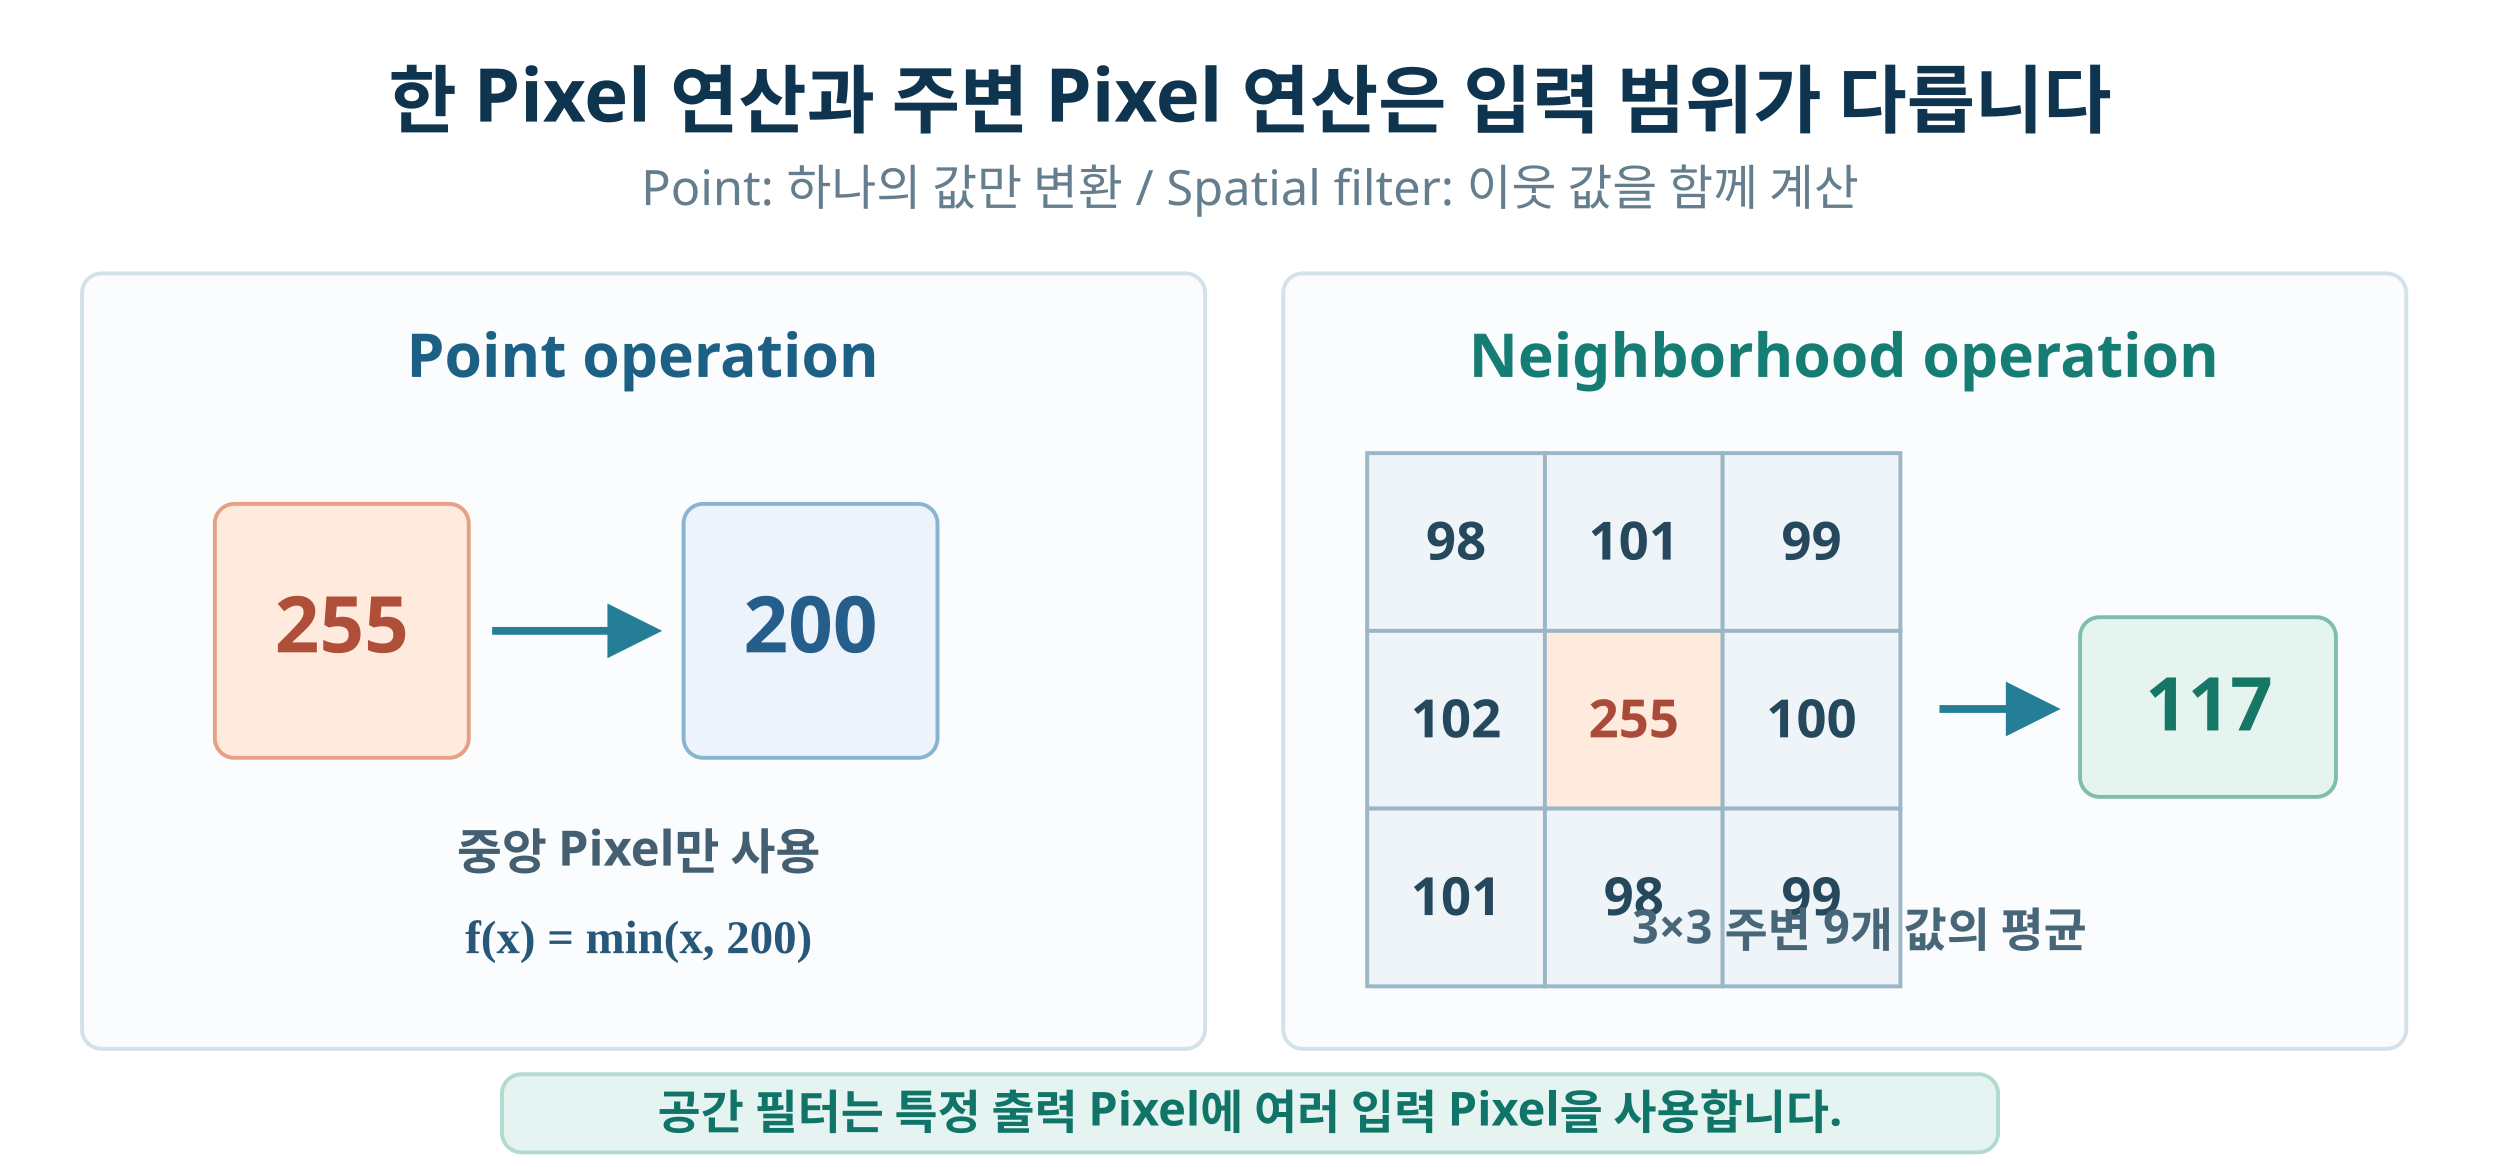
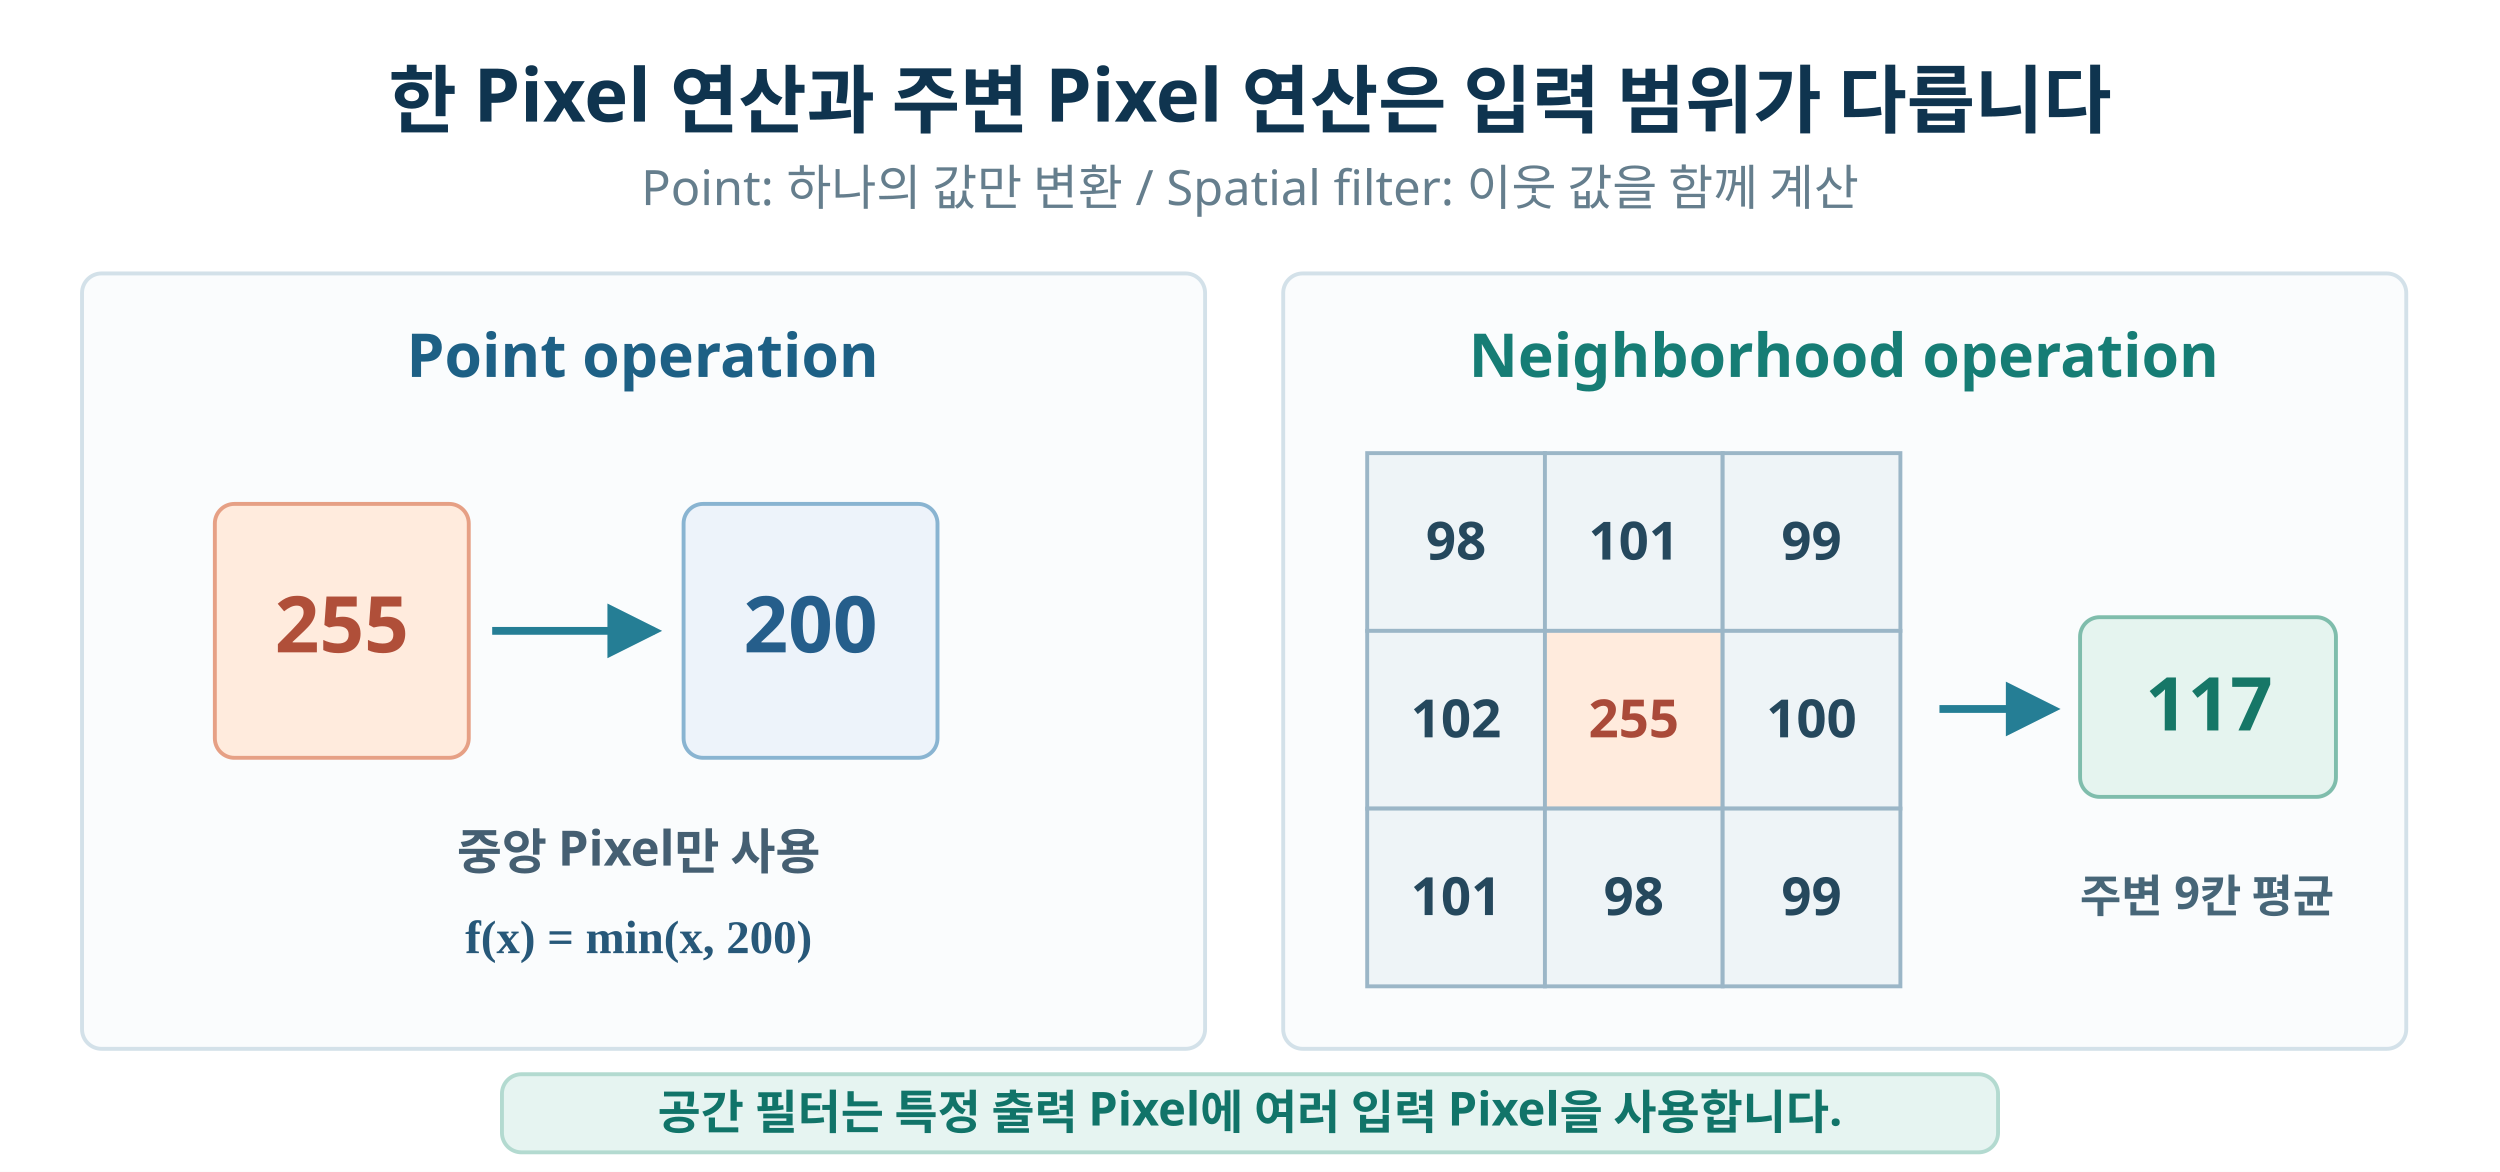
<svg xmlns="http://www.w3.org/2000/svg" viewBox="0 0 1280 600" width="1280" height="600">
  <defs>
    <marker id="arr" markerWidth="7" markerHeight="7" refX="6" refY="3.5" orient="auto">
      <path d="M0 0L7 3.5L0 7Z" fill="#257e95" />
    </marker>
  </defs>
  <rect width="1280" height="600" fill="white" />
  <text x="640" y="65" font-family="Noto Sans KR, sans-serif" font-size="38" font-weight="800" fill="#0f344f" text-anchor="middle">한 Pixel 연산과 주변 Pixel 연산은 입력 범위가 다릅니다</text>
  <text x="640" y="105" font-family="Noto Sans KR, sans-serif" font-size="25" font-weight="450" fill="#657e8d" text-anchor="middle">Point: 하나의 값만 변환  /  Spatial filter: 이웃 값을 함께 계산</text>
  <rect x="42" y="140" width="575" height="397" rx="10" fill="#fafcfd" stroke="#d3e1e9" stroke-width="2" />
  <rect x="657" y="140" width="575" height="397" rx="10" fill="#fafcfd" stroke="#d3e1e9" stroke-width="2" />
  <text x="329" y="193" font-family="Noto Sans KR, sans-serif" font-size="31" font-weight="800" fill="#1d6085" text-anchor="middle">Point operation</text>
  <text x="944" y="193" font-family="Noto Sans KR, sans-serif" font-size="31" font-weight="800" fill="#167d75" text-anchor="middle">Neighborhood operation</text>
  <rect x="110" y="258" width="130" height="130" rx="10" fill="#ffebdd" stroke="#e6a085" stroke-width="2" />
  <text x="175" y="334" font-family="Noto Sans KR, sans-serif" font-size="40" font-weight="750" fill="#b04f39" text-anchor="middle">255</text>
  <line x1="252" y1="323" x2="335" y2="323" stroke="#257e95" stroke-width="4" marker-end="url(#arr)" />
  <rect x="350" y="258" width="130" height="130" rx="10" fill="#edf3fa" stroke="#89b4d1" stroke-width="2" />
  <text x="415" y="334" font-family="Noto Sans KR, sans-serif" font-size="40" font-weight="750" fill="#255e8b" text-anchor="middle">200</text>
  <text x="327" y="445" font-family="Noto Sans KR, sans-serif" font-size="25" font-weight="600" fill="#455f72" text-anchor="middle">중앙 Pixel만 사용</text>
  <rect x="700" y="232" width="91" height="91" rx="0" fill="#eef4f7" stroke="#9bb6c7" stroke-width="2" />
  <text x="745.5" y="286.5" font-family="Noto Sans KR, sans-serif" font-size="27" font-weight="700" fill="#25485d" text-anchor="middle">98</text>
  <rect x="791" y="232" width="91" height="91" rx="0" fill="#eef4f7" stroke="#9bb6c7" stroke-width="2" />
  <text x="836.5" y="286.5" font-family="Noto Sans KR, sans-serif" font-size="27" font-weight="700" fill="#25485d" text-anchor="middle">101</text>
  <rect x="882" y="232" width="91" height="91" rx="0" fill="#eef4f7" stroke="#9bb6c7" stroke-width="2" />
  <text x="927.5" y="286.5" font-family="Noto Sans KR, sans-serif" font-size="27" font-weight="700" fill="#25485d" text-anchor="middle">99</text>
  <rect x="700" y="323" width="91" height="91" rx="0" fill="#eef4f7" stroke="#9bb6c7" stroke-width="2" />
  <text x="745.5" y="377.5" font-family="Noto Sans KR, sans-serif" font-size="27" font-weight="700" fill="#25485d" text-anchor="middle">102</text>
  <rect x="791" y="323" width="91" height="91" rx="0" fill="#ffebdd" stroke="#9bb6c7" stroke-width="2" />
  <text x="836.5" y="377.5" font-family="Noto Sans KR, sans-serif" font-size="27" font-weight="700" fill="#aa4a39" text-anchor="middle">255</text>
  <rect x="882" y="323" width="91" height="91" rx="0" fill="#eef4f7" stroke="#9bb6c7" stroke-width="2" />
  <text x="927.5" y="377.5" font-family="Noto Sans KR, sans-serif" font-size="27" font-weight="700" fill="#25485d" text-anchor="middle">100</text>
  <rect x="700" y="414" width="91" height="91" rx="0" fill="#eef4f7" stroke="#9bb6c7" stroke-width="2" />
  <text x="745.5" y="468.5" font-family="Noto Sans KR, sans-serif" font-size="27" font-weight="700" fill="#25485d" text-anchor="middle">101</text>
  <rect x="791" y="414" width="91" height="91" rx="0" fill="#eef4f7" stroke="#9bb6c7" stroke-width="2" />
  <text x="836.5" y="468.5" font-family="Noto Sans KR, sans-serif" font-size="27" font-weight="700" fill="#25485d" text-anchor="middle">98</text>
  <rect x="882" y="414" width="91" height="91" rx="0" fill="#eef4f7" stroke="#9bb6c7" stroke-width="2" />
  <text x="927.5" y="468.5" font-family="Noto Sans KR, sans-serif" font-size="27" font-weight="700" fill="#25485d" text-anchor="middle">99</text>
  <line x1="993" y1="363" x2="1051" y2="363" stroke="#257e95" stroke-width="4" marker-end="url(#arr)" />
  <rect x="1065" y="316" width="131" height="92" rx="10" fill="#e5f4ef" stroke="#7fbdac" stroke-width="2" />
  <text x="1131" y="374" font-family="Noto Sans KR, sans-serif" font-size="38" font-weight="800" fill="#167767" text-anchor="middle">117</text>
-   <text x="952" y="483" font-family="Noto Sans KR, sans-serif" font-size="24" font-weight="600" fill="#476678" text-anchor="middle">3×3 주변 9개 값의 평균</text>
+   <text x="1130" y="467" font-family="Noto Sans KR, sans-serif" font-size="23" font-weight="600" fill="#476678" text-anchor="middle">주변 9칸 평균</text>
  <rect x="257" y="550" width="766" height="40" rx="10" fill="#e6f4f1" stroke="#b3dad0" stroke-width="2" />
  <text x="640" y="578" font-family="Noto Sans KR, sans-serif" font-size="24" font-weight="680" fill="#117469" text-anchor="middle">공간 필터는 특정 출력 Pixel에 여러 입력 Pixel을 사용합니다.</text>
  <text x="327" y="488" font-size="24" fill="#275879" font-weight="700" text-anchor="middle">f(x) = min(x, 200)</text>
</svg>
